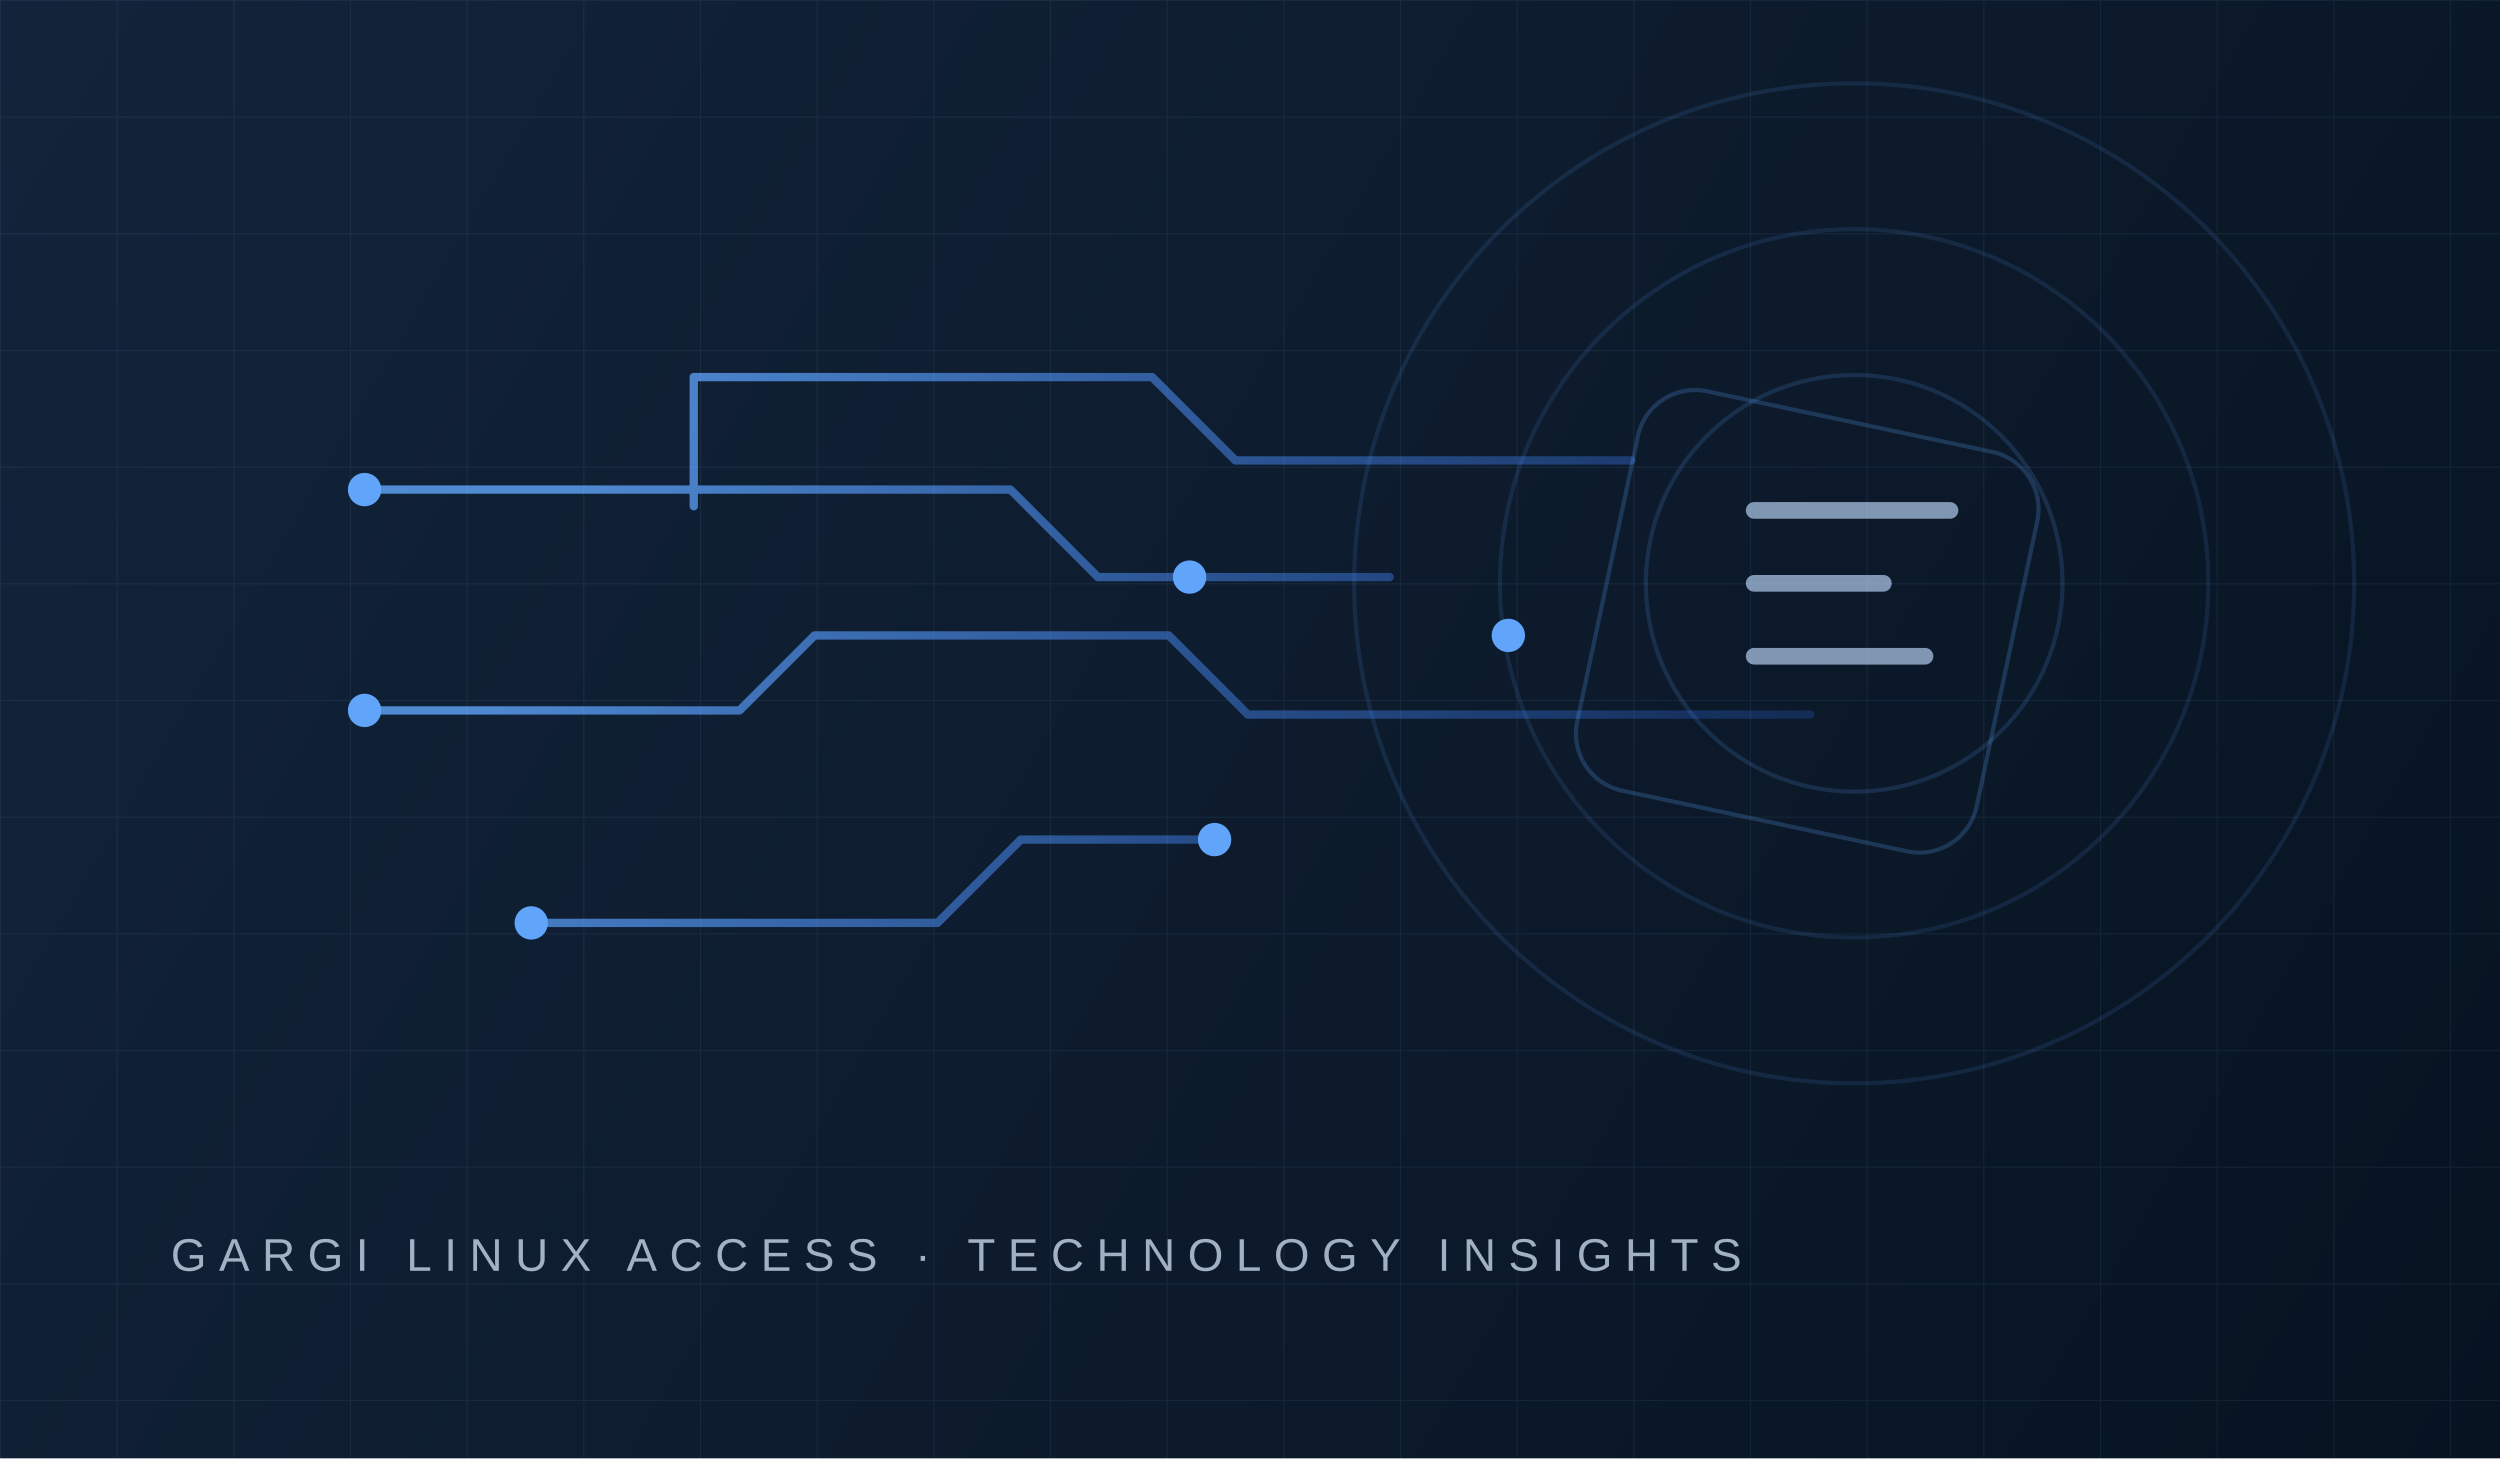
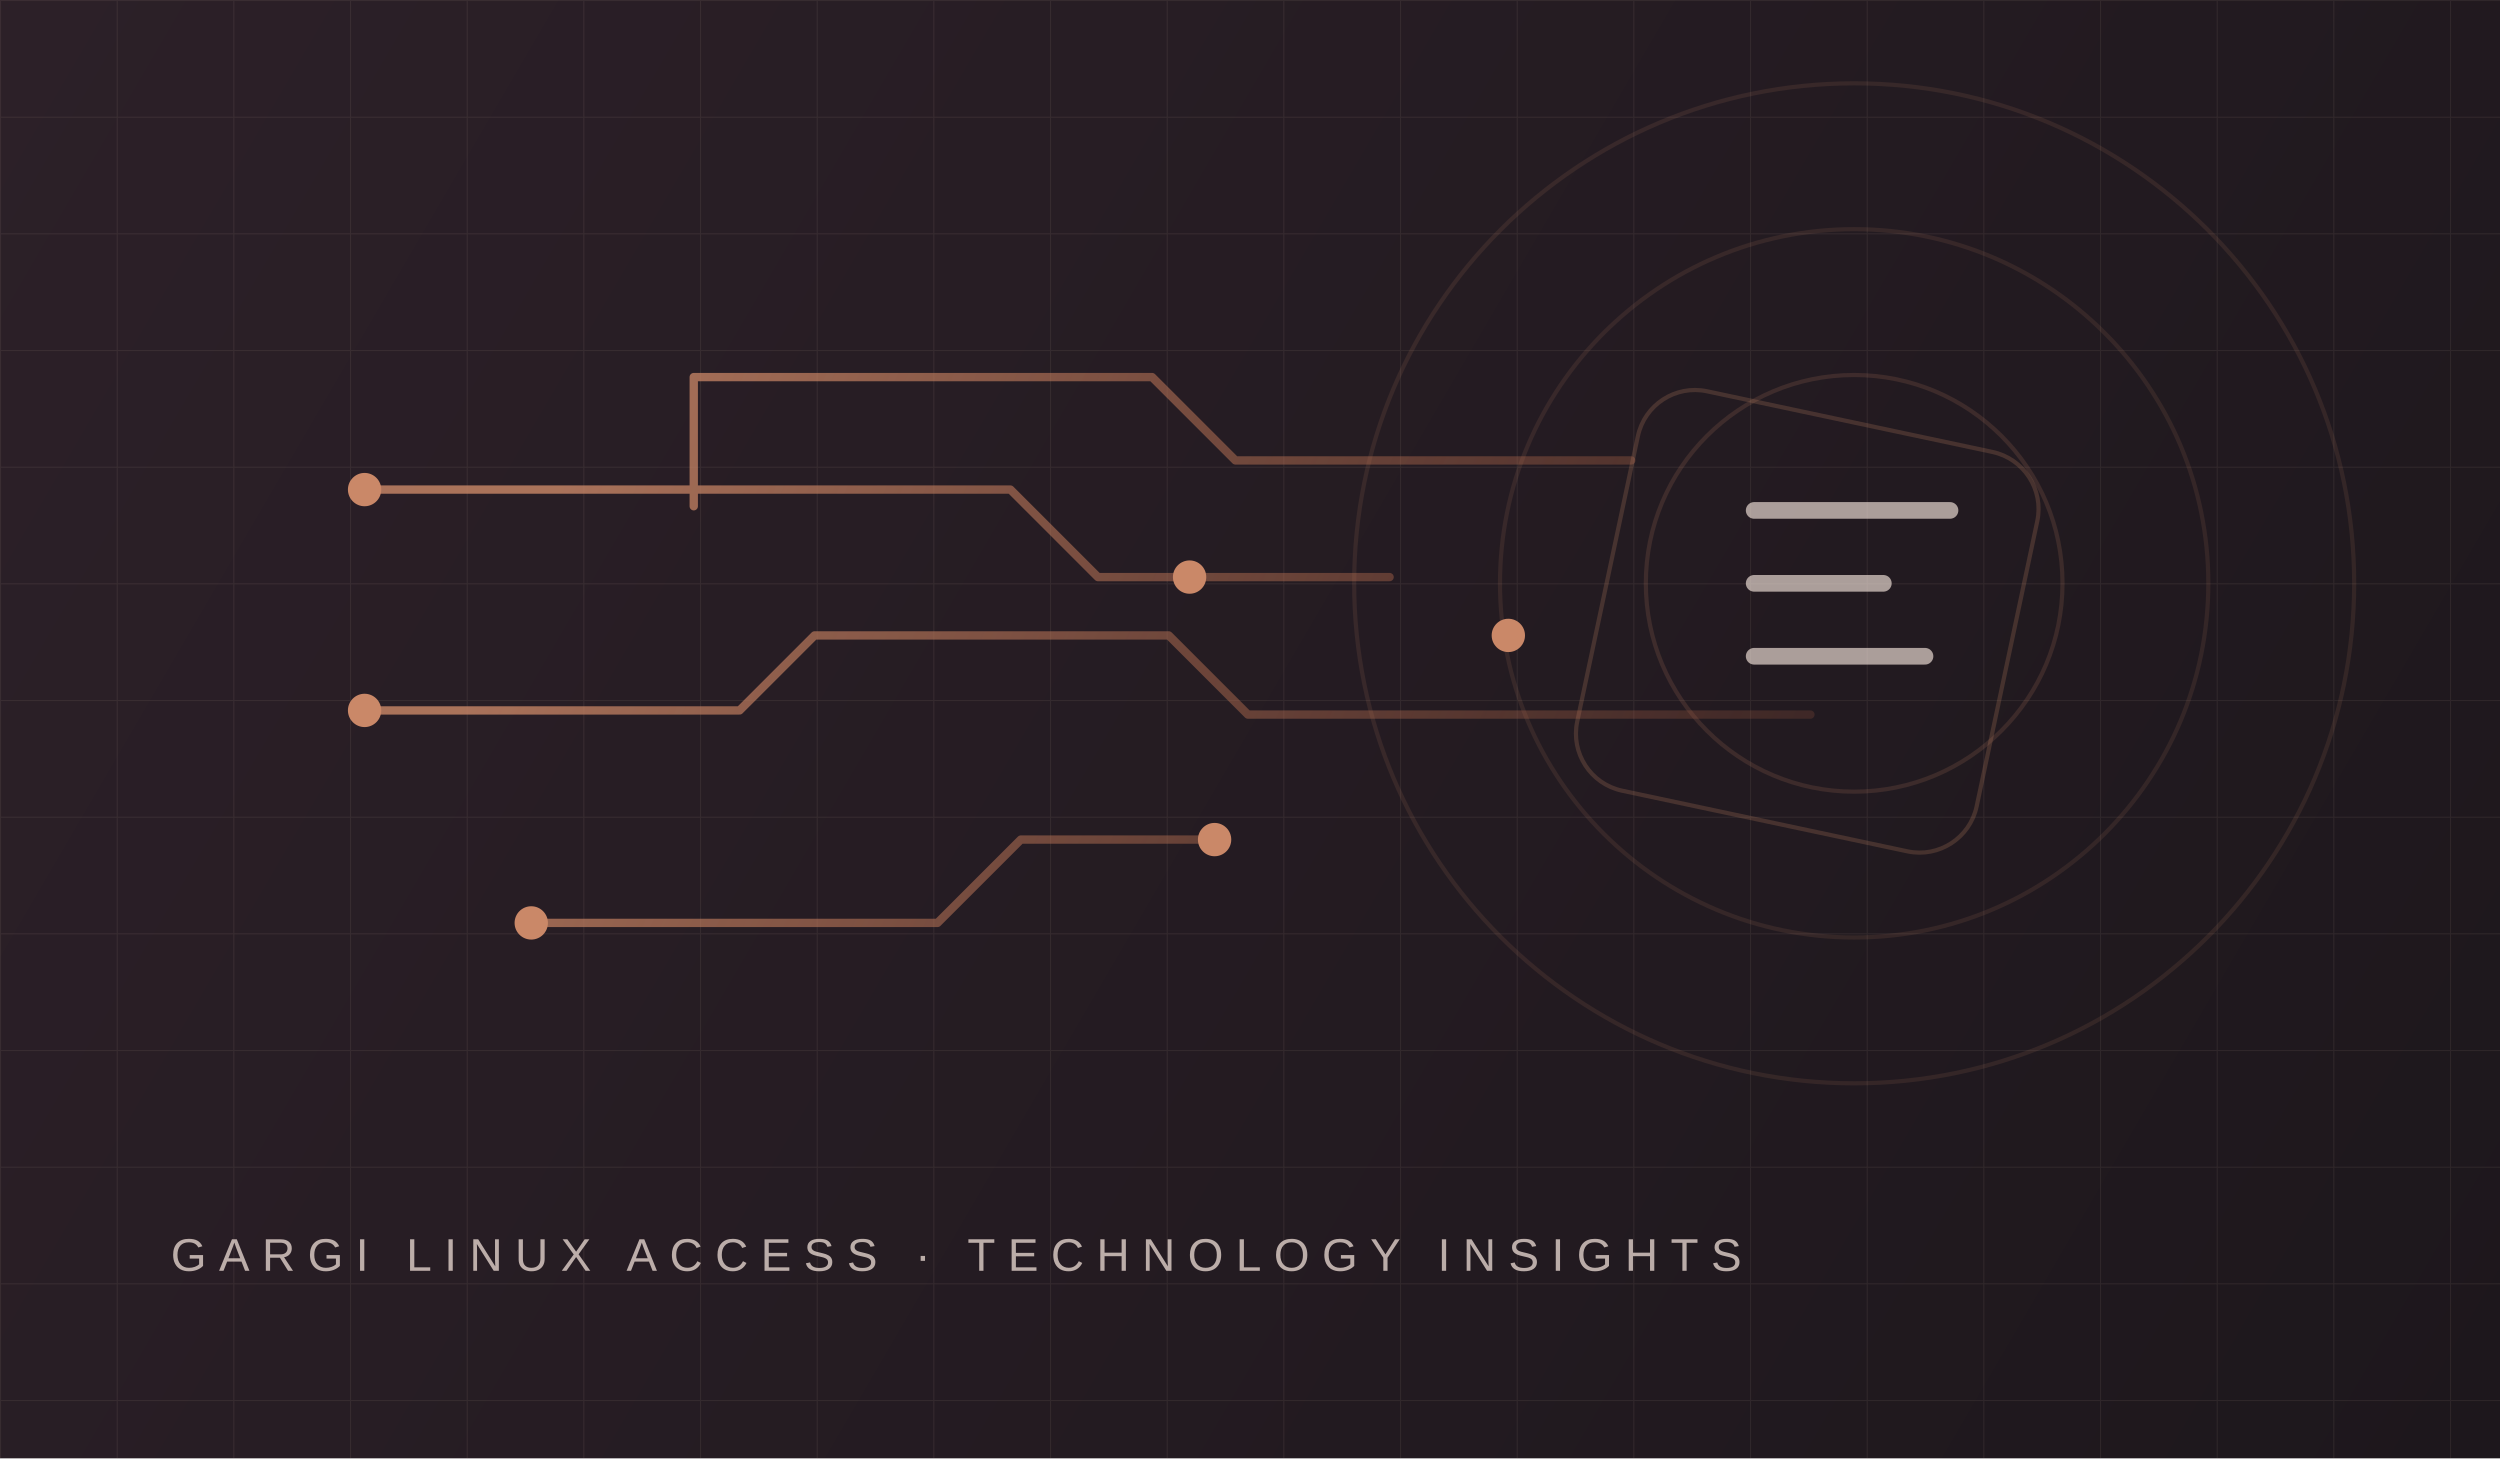
<svg xmlns="http://www.w3.org/2000/svg" viewBox="0 0 1200 700" fill="none">
  <defs>
    <linearGradient id="bg" x1="0" y1="0" x2="1200" y2="700" gradientUnits="userSpaceOnUse">
-       <stop stop-color="#13243A" />
-       <stop offset="1" stop-color="#071321" />
+       <stop stop-color="#2C2028" />
+       <stop offset="1" stop-color="#1D171C" />
    </linearGradient>
    <linearGradient id="line" x1="280" y1="210" x2="950" y2="510" gradientUnits="userSpaceOnUse">
-       <stop stop-color="#60A5FA" stop-opacity=".8" />
-       <stop offset="1" stop-color="#2563EB" stop-opacity=".08" />
+       <stop stop-color="#CA8868" stop-opacity=".8" />
+       <stop offset="1" stop-color="#9C4F35" stop-opacity=".08" />
    </linearGradient>
    <pattern id="grid" width="56" height="56" patternUnits="userSpaceOnUse">
-       <path d="M56 0H0V56" stroke="#93C5FD" stroke-opacity=".08" />
+       <path d="M56 0H0V56" stroke="#EACBB9" stroke-opacity=".08" />
    </pattern>
  </defs>
  <path fill="url(#bg)" d="M0 0h1200v700H0z" />
  <path fill="url(#grid)" d="M0 0h1200v700H0z" />
-   <circle cx="890" cy="280" r="240" stroke="#60A5FA" stroke-opacity=".12" stroke-width="2" />
-   <circle cx="890" cy="280" r="170" stroke="#60A5FA" stroke-opacity=".12" stroke-width="2" />
-   <circle cx="890" cy="280" r="100" stroke="#60A5FA" stroke-opacity=".16" stroke-width="2" />
+   <circle cx="890" cy="280" r="240" stroke="#CA8868" stroke-opacity=".12" stroke-width="2" />
+   <circle cx="890" cy="280" r="170" stroke="#CA8868" stroke-opacity=".12" stroke-width="2" />
+   <circle cx="890" cy="280" r="100" stroke="#CA8868" stroke-opacity=".16" stroke-width="2" />
  <path d="M175 235h310l42 42h140m-492 64h180l36-36h170l38 38h270M255 443h195l40-40h93m-250-160v-62h220l40 40h190" stroke="url(#line)" stroke-width="4" stroke-linecap="round" stroke-linejoin="round" />
-   <circle cx="175" cy="235" r="8" fill="#60A5FA" />
-   <circle cx="571" cy="277" r="8" fill="#60A5FA" />
-   <circle cx="175" cy="341" r="8" fill="#60A5FA" />
-   <circle cx="724" cy="305" r="8" fill="#60A5FA" />
-   <circle cx="255" cy="443" r="8" fill="#60A5FA" />
-   <circle cx="583" cy="403" r="8" fill="#60A5FA" />
-   <rect x="792" y="182" width="196" height="196" rx="28" stroke="#60A5FA" stroke-opacity=".22" stroke-width="2" transform="rotate(12 792 182)" />
-   <path d="M842 245h94M842 280h62M842 315h82" stroke="#BFDBFE" stroke-opacity=".65" stroke-width="8" stroke-linecap="round" />
-   <text x="82" y="610" fill="#DBEAFE" fill-opacity=".72" font-family="Arial,sans-serif" font-size="22" letter-spacing="6">GARGI LINUX ACCESS · TECHNOLOGY INSIGHTS</text>
+   <circle cx="175" cy="235" r="8" fill="#CA8868" />
+   <circle cx="571" cy="277" r="8" fill="#CA8868" />
+   <circle cx="175" cy="341" r="8" fill="#CA8868" />
+   <circle cx="724" cy="305" r="8" fill="#CA8868" />
+   <circle cx="255" cy="443" r="8" fill="#CA8868" />
+   <circle cx="583" cy="403" r="8" fill="#CA8868" />
+   <rect x="792" y="182" width="196" height="196" rx="28" stroke="#CA8868" stroke-opacity=".22" stroke-width="2" transform="rotate(12 792 182)" />
+   <path d="M842 245h94M842 280h62M842 315h82" stroke="#F5E5DC" stroke-opacity=".65" stroke-width="8" stroke-linecap="round" />
+   <text x="82" y="610" fill="#F5E5DC" fill-opacity=".72" font-family="Arial,sans-serif" font-size="22" letter-spacing="6">GARGI LINUX ACCESS · TECHNOLOGY INSIGHTS</text>
</svg>
